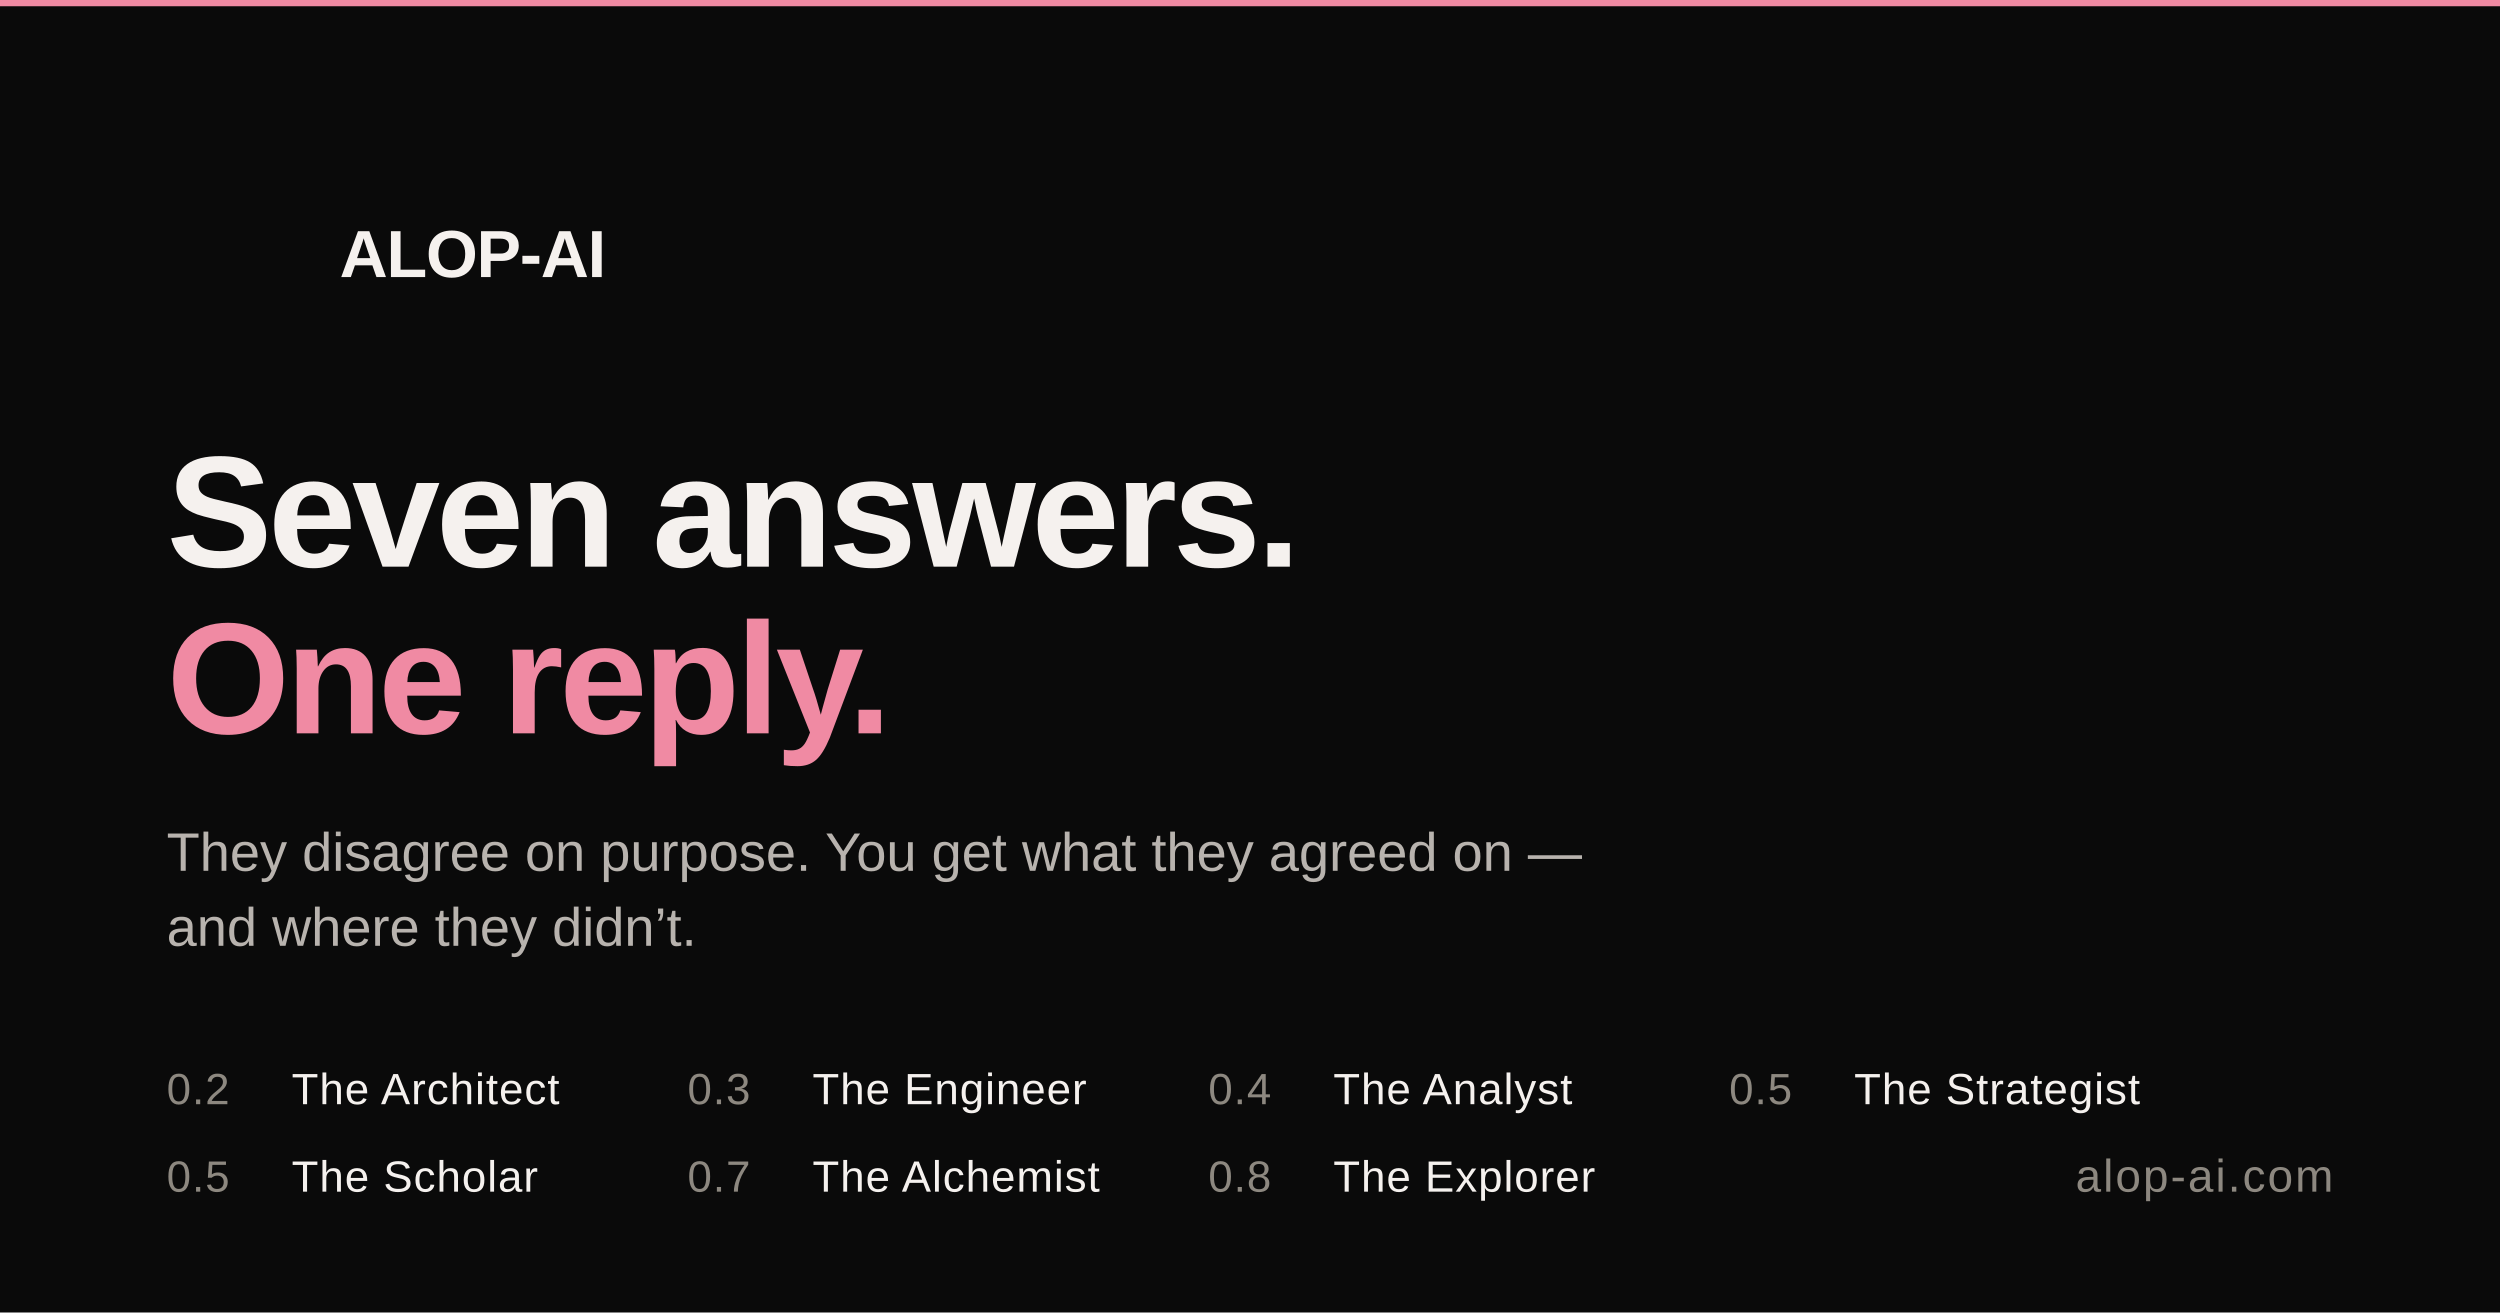
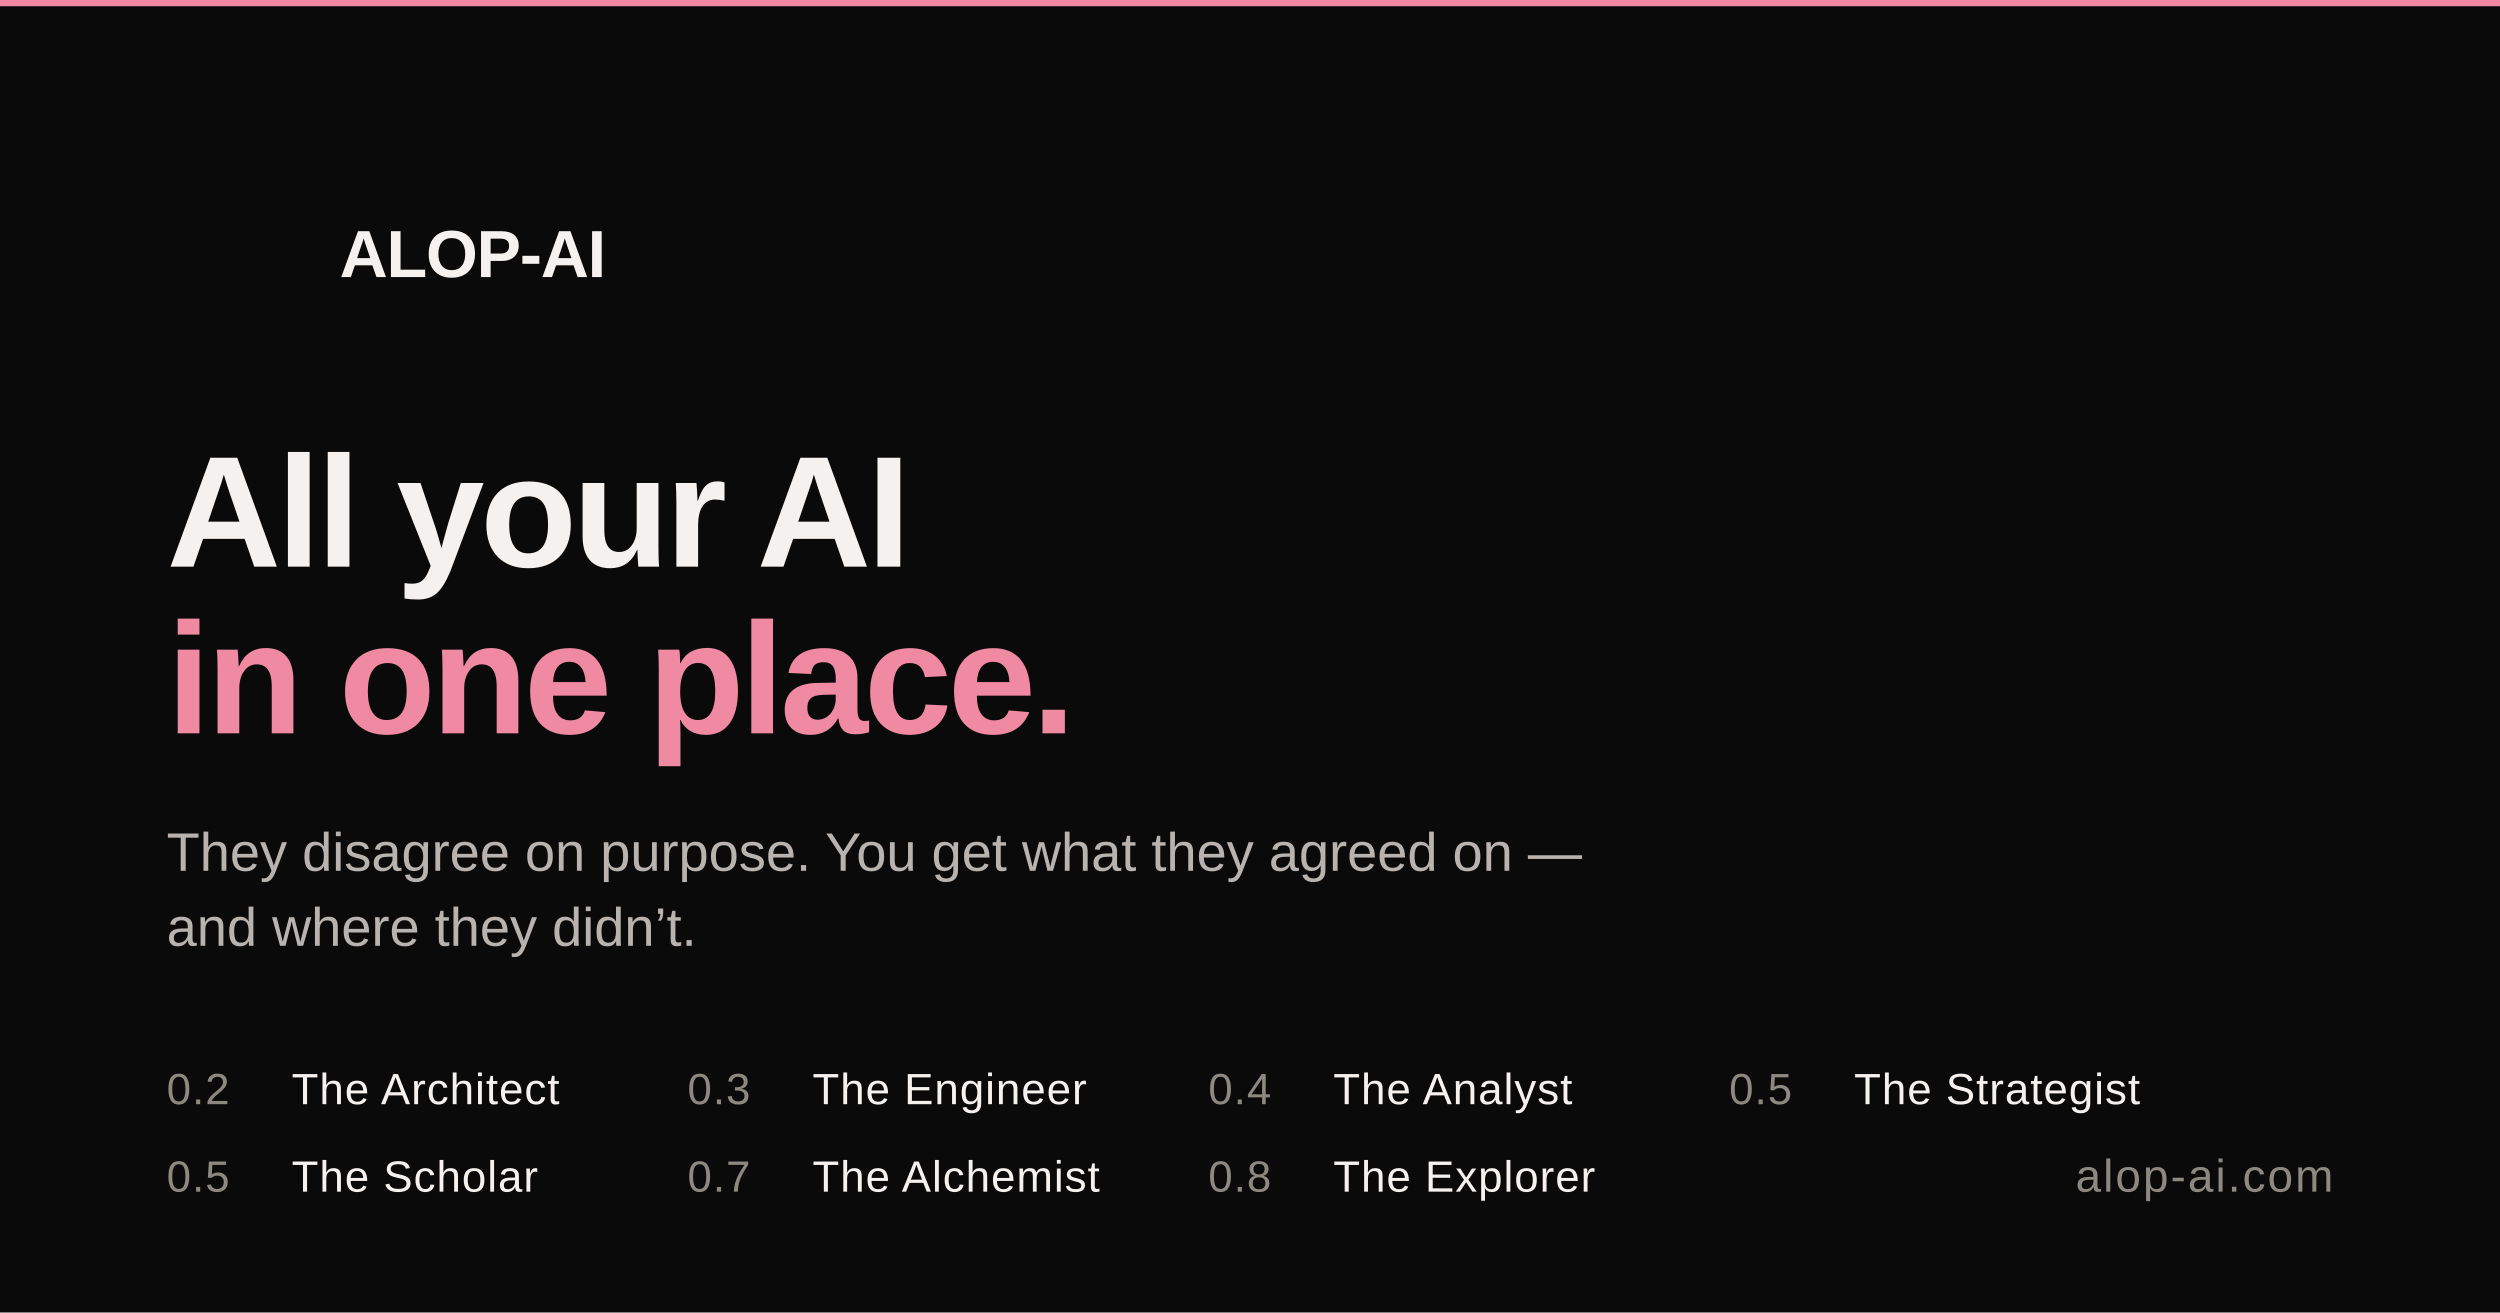
<svg xmlns="http://www.w3.org/2000/svg" xmlns:xlink="http://www.w3.org/1999/xlink" width="1200" height="630" viewBox="0 0 1200 630">
  <rect width="1200" height="630" fill="#0a0a0a" />
  <rect x="0" y="0" width="1200" height="3" fill="#f08aa3" />
  <g font-family="Segoe UI, Helvetica Neue, Arial, sans-serif">
    <image id="mark" x="80" y="70" width="63" height="104" href="" xlink:href="" />
    <text x="163" y="133" fill="#f5f1ee" font-size="32" font-weight="700" letter-spacing="-0.6">ALOP-AI</text>
-     <text x="80" y="272" fill="#f5f1ee" font-size="76" font-weight="700" letter-spacing="-2">Seven answers.</text>
-     <text x="80" y="352" fill="#f08aa3" font-size="76" font-weight="700" letter-spacing="-2">One reply.</text>
+     <text x="80" y="272" fill="#f5f1ee" font-size="76" font-weight="700" letter-spacing="-2">All your AI</text>
+     <text x="80" y="352" fill="#f08aa3" font-size="76" font-weight="700" letter-spacing="-2">in one place.</text>
    <text x="80" y="418" fill="#b8b3ae" font-size="26">They disagree on purpose. You get what they agreed on —</text>
    <text x="80" y="454" fill="#b8b3ae" font-size="26">and where they didn’t.</text>
    <g font-size="21" letter-spacing="0.5">
      <text x="80" y="530" fill="#8d8880">0.2</text>
      <text x="140" y="530" fill="#f5f1ee">The Architect</text>
      <text x="330" y="530" fill="#8d8880">0.3</text>
      <text x="390" y="530" fill="#f5f1ee">The Engineer</text>
      <text x="580" y="530" fill="#8d8880">0.4</text>
      <text x="640" y="530" fill="#f5f1ee">The Analyst</text>
      <text x="830" y="530" fill="#8d8880">0.5</text>
      <text x="890" y="530" fill="#f5f1ee">The Strategist</text>
      <text x="80" y="572" fill="#8d8880">0.5</text>
      <text x="140" y="572" fill="#f5f1ee">The Scholar</text>
      <text x="330" y="572" fill="#8d8880">0.7</text>
      <text x="390" y="572" fill="#f5f1ee">The Alchemist</text>
      <text x="580" y="572" fill="#8d8880">0.8</text>
      <text x="640" y="572" fill="#f5f1ee">The Explorer</text>
    </g>
    <text x="1120" y="572" fill="#8d8880" font-size="22" text-anchor="end" letter-spacing="1">alop-ai.com</text>
  </g>
</svg>
